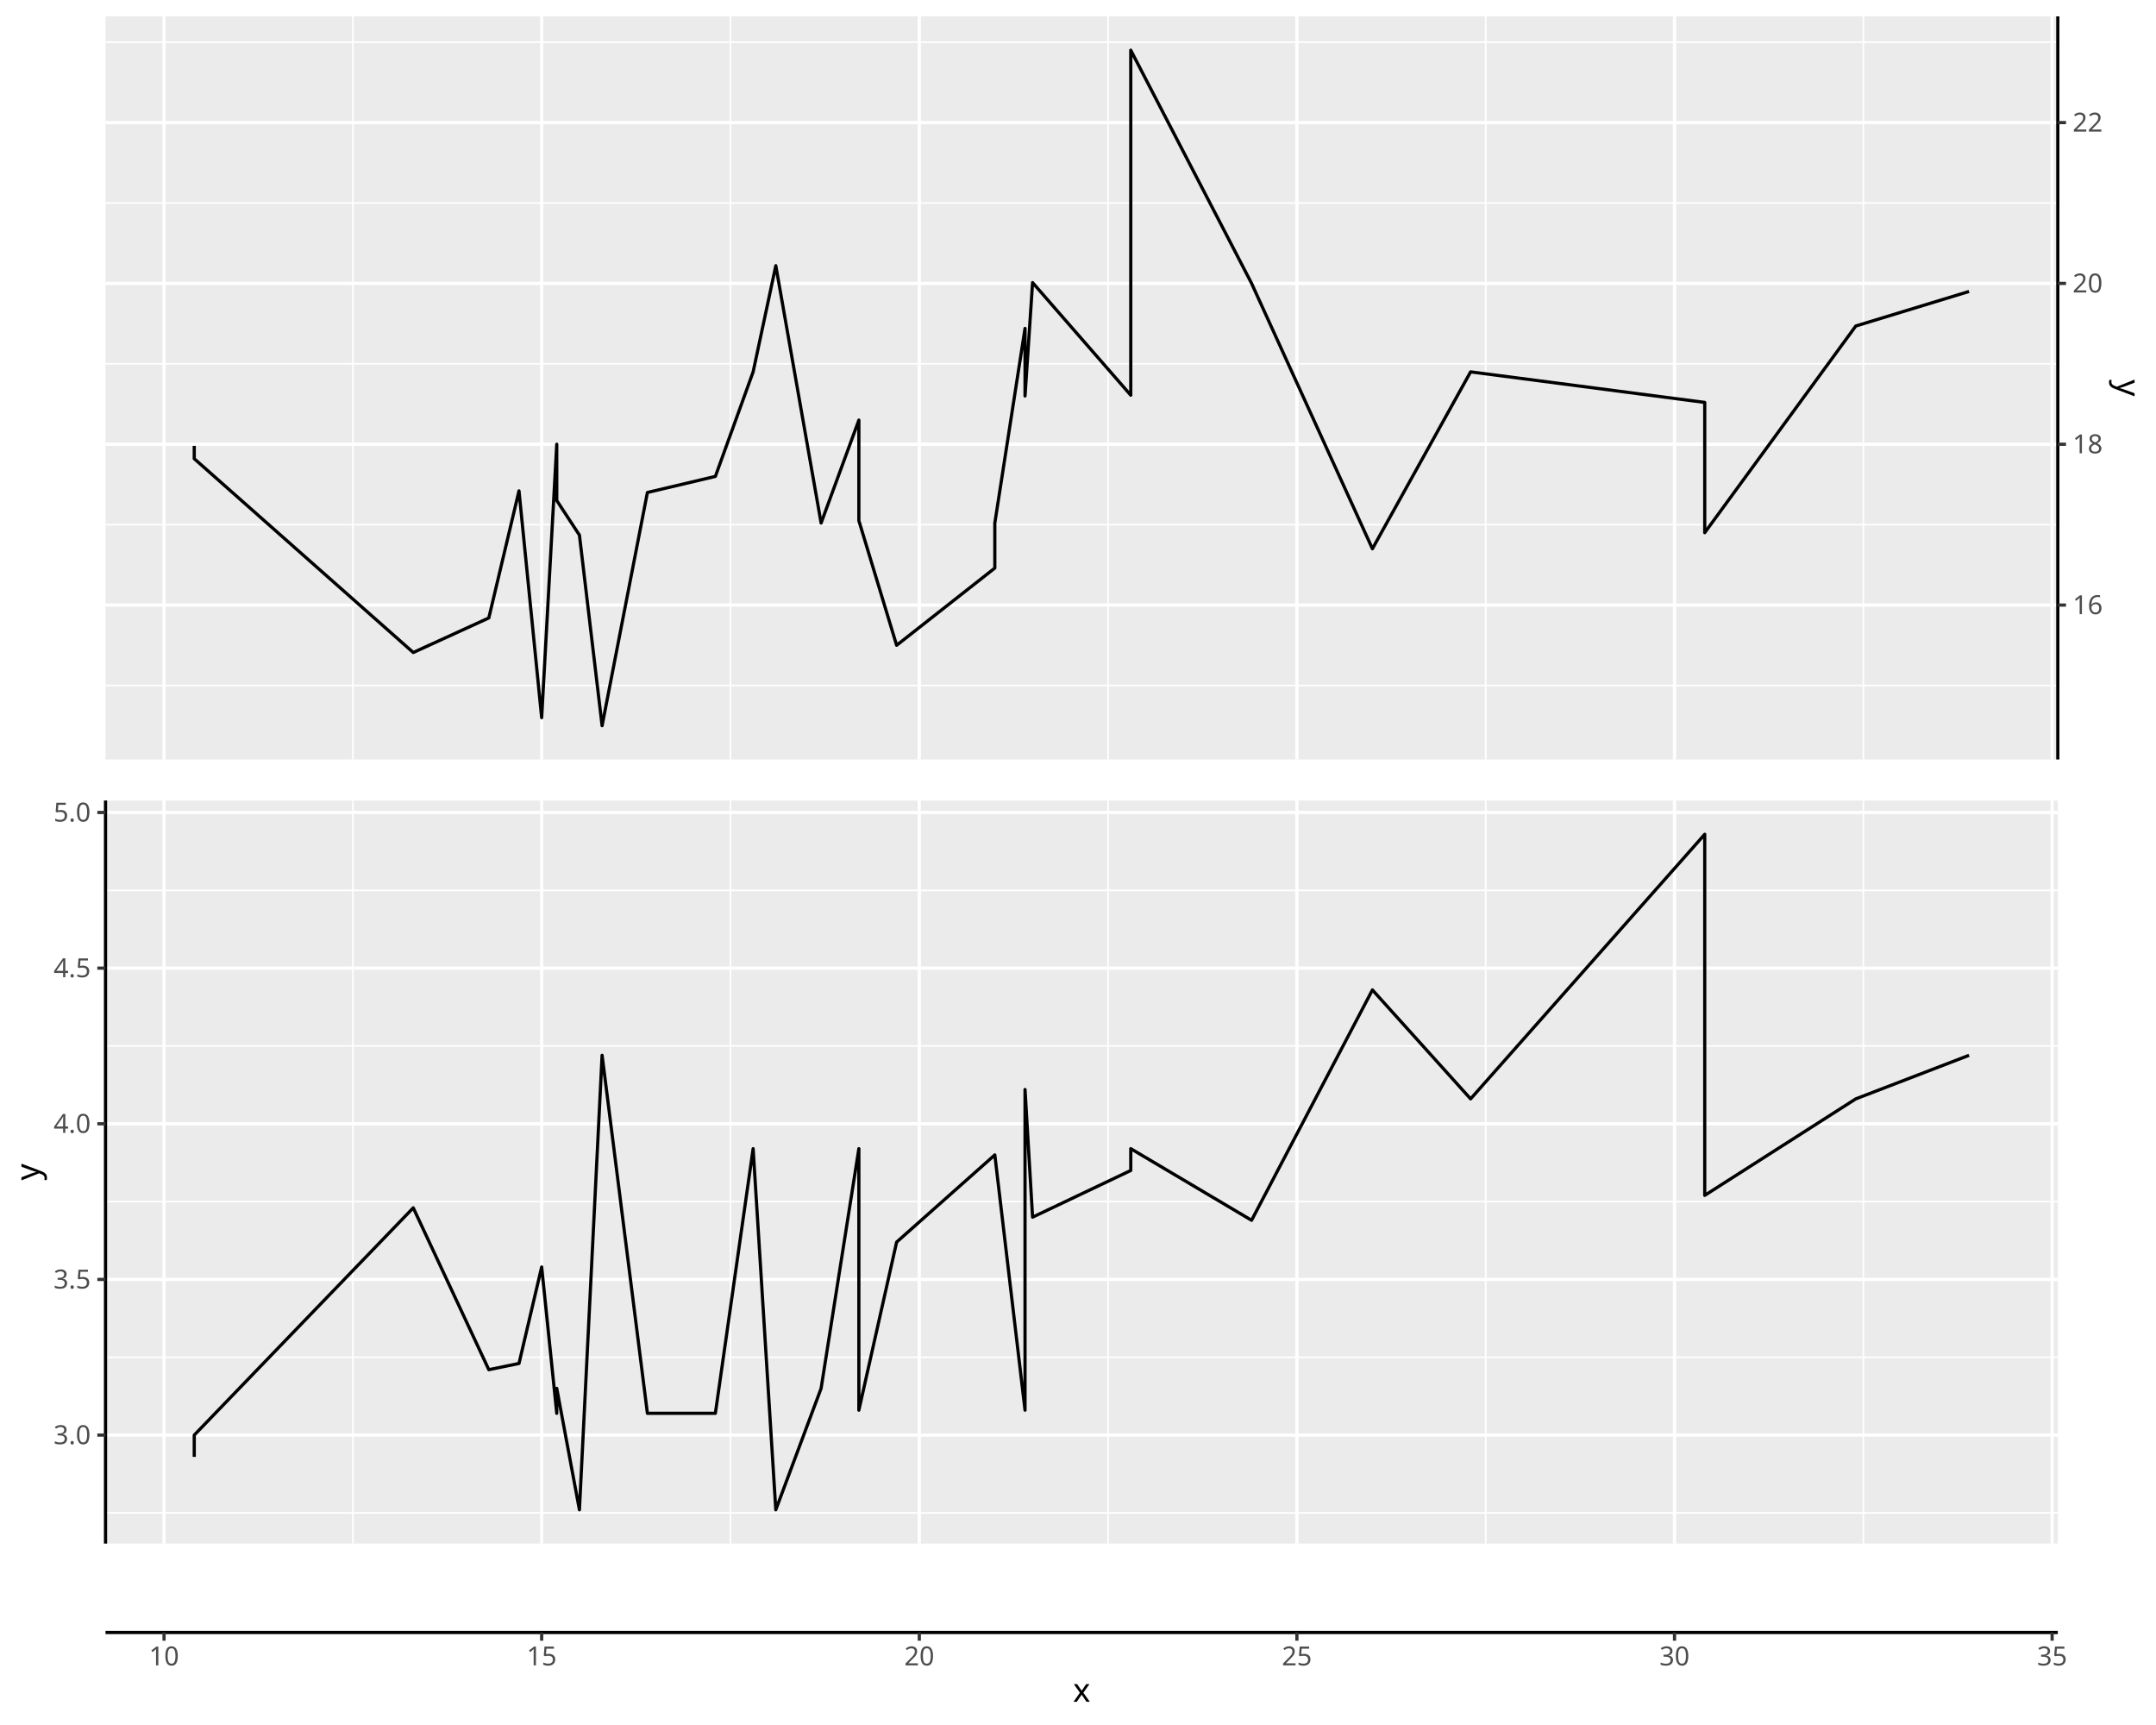
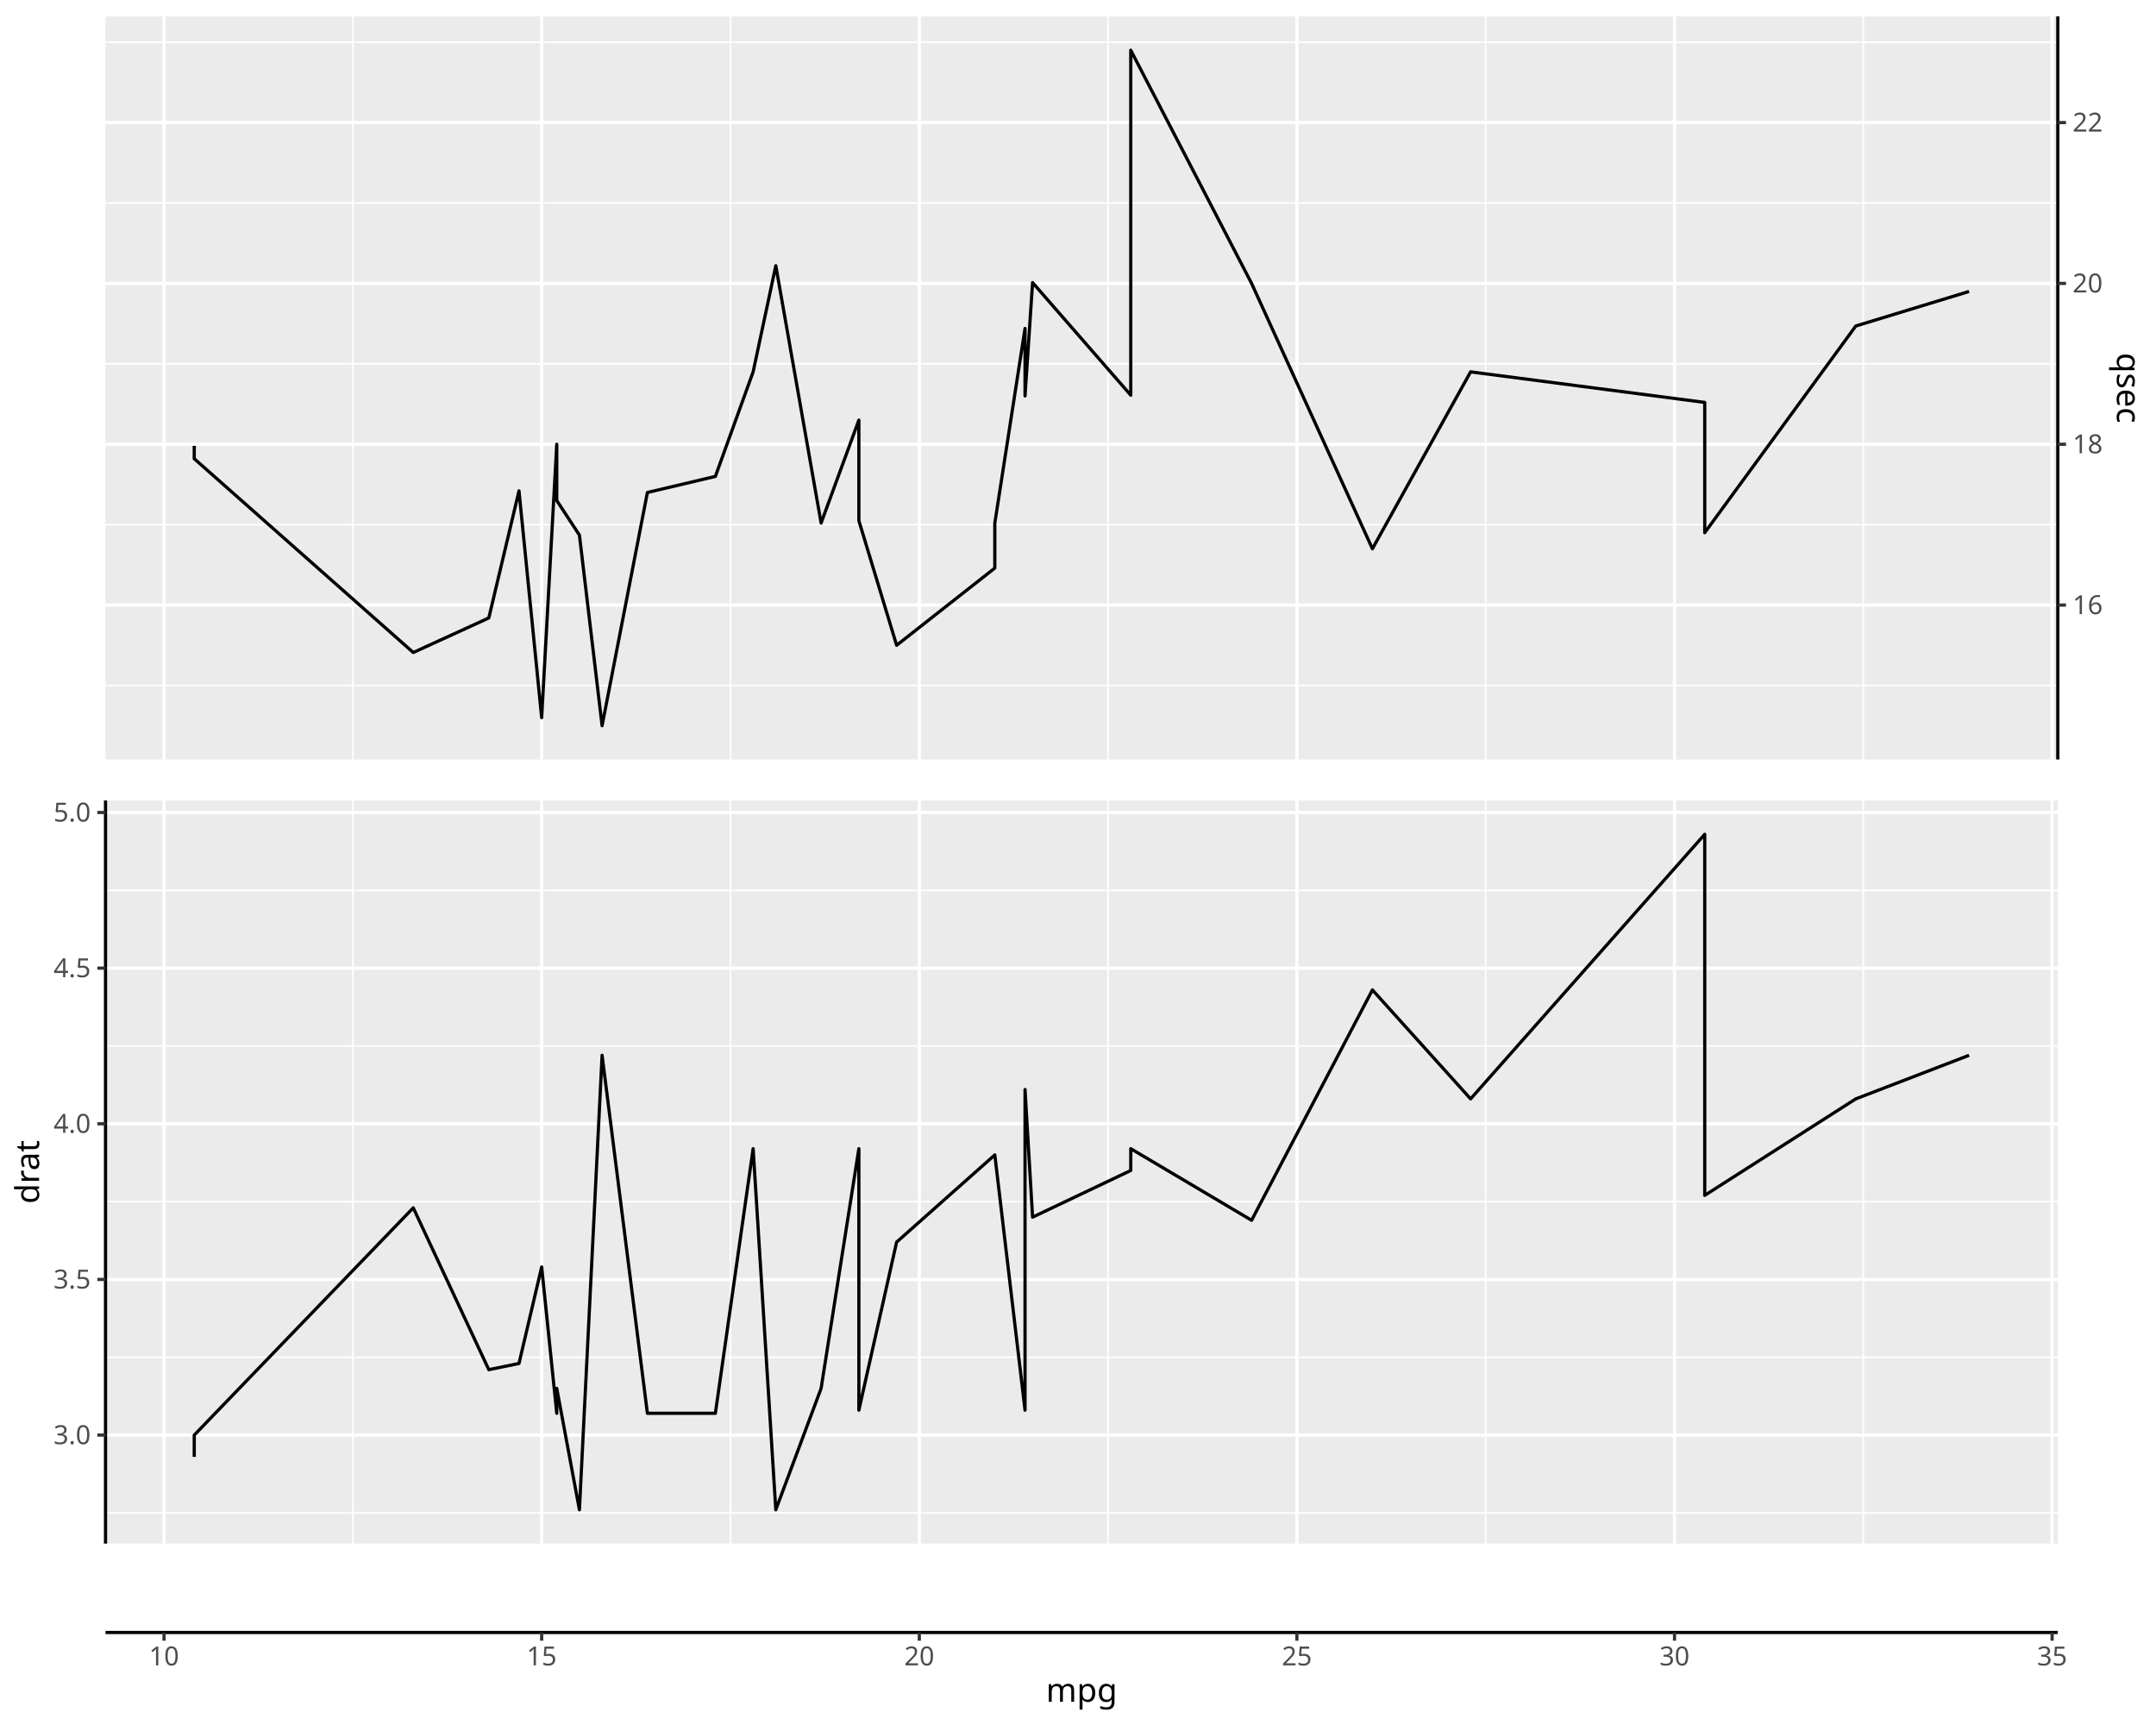
<svg xmlns="http://www.w3.org/2000/svg" class="svglite" data-engine-version="2.0" width="720.00pt" height="576.00pt" viewBox="0 0 720.00 576.00">
  <defs>
    <style type="text/css">
    .svglite line, .svglite polyline, .svglite polygon, .svglite path, .svglite rect, .svglite circle {
      fill: none;
      stroke: #000000;
      stroke-linecap: round;
      stroke-linejoin: round;
      stroke-miterlimit: 10.00;
    }
  </style>
  </defs>
  <rect width="100%" height="100%" style="stroke: none; fill: #FFFFFF;" />
  <defs>
    <clipPath id="cpMC4wMHw3MjAuMDB8MC4wMHw1NzYuMDA=">
      <rect x="0.00" y="0.00" width="720.00" height="576.00" />
    </clipPath>
  </defs>
  <g clip-path="url(#cpMC4wMHw3MjAuMDB8MC4wMHw1NzYuMDA=)">
</g>
  <defs>
    <clipPath id="cpMC4wMHw3MjAuMDB8MC4wMHwyNjEuODI=">
      <rect x="0.00" y="0.00" width="720.00" height="261.82" />
    </clipPath>
  </defs>
  <g clip-path="url(#cpMC4wMHw3MjAuMDB8MC4wMHwyNjEuODI=)">
    <rect x="0.00" y="0.00" width="720.00" height="261.82" style="stroke-width: 1.07; stroke: #FFFFFF; fill: #FFFFFF;" />
  </g>
  <g clip-path="url(#cpMC4wMHw3MjAuMDB8MC4wMHw1NzYuMDA=)">
</g>
  <defs>
    <clipPath id="cpMzUuMjR8Njg3LjIxfDUuNDh8MjUzLjYw">
      <rect x="35.24" y="5.48" width="651.97" height="248.12" />
    </clipPath>
  </defs>
  <g clip-path="url(#cpMzUuMjR8Njg3LjIxfDUuNDh8MjUzLjYw)">
    <rect x="35.24" y="5.48" width="651.97" height="248.12" style="stroke-width: 1.07; stroke: none; fill: #EBEBEB;" />
    <polyline points="35.24,228.89 687.21,228.89 " style="stroke-width: 0.53; stroke: #FFFFFF; stroke-linecap: butt;" />
    <polyline points="35.24,175.19 687.21,175.19 " style="stroke-width: 0.53; stroke: #FFFFFF; stroke-linecap: butt;" />
    <polyline points="35.24,121.48 687.21,121.48 " style="stroke-width: 0.53; stroke: #FFFFFF; stroke-linecap: butt;" />
    <polyline points="35.24,67.78 687.21,67.78 " style="stroke-width: 0.53; stroke: #FFFFFF; stroke-linecap: butt;" />
    <polyline points="35.24,14.07 687.21,14.07 " style="stroke-width: 0.53; stroke: #FFFFFF; stroke-linecap: butt;" />
    <polyline points="117.84,253.60 117.84,5.48 " style="stroke-width: 0.53; stroke: #FFFFFF; stroke-linecap: butt;" />
    <polyline points="243.94,253.60 243.94,5.48 " style="stroke-width: 0.53; stroke: #FFFFFF; stroke-linecap: butt;" />
    <polyline points="370.05,253.60 370.05,5.48 " style="stroke-width: 0.53; stroke: #FFFFFF; stroke-linecap: butt;" />
    <polyline points="496.16,253.60 496.16,5.48 " style="stroke-width: 0.53; stroke: #FFFFFF; stroke-linecap: butt;" />
    <polyline points="622.26,253.60 622.26,5.48 " style="stroke-width: 0.53; stroke: #FFFFFF; stroke-linecap: butt;" />
    <polyline points="35.24,202.04 687.21,202.04 " style="stroke-width: 1.07; stroke: #FFFFFF; stroke-linecap: butt;" />
    <polyline points="35.24,148.34 687.21,148.34 " style="stroke-width: 1.07; stroke: #FFFFFF; stroke-linecap: butt;" />
    <polyline points="35.24,94.63 687.21,94.63 " style="stroke-width: 1.07; stroke: #FFFFFF; stroke-linecap: butt;" />
    <polyline points="35.24,40.93 687.21,40.93 " style="stroke-width: 1.07; stroke: #FFFFFF; stroke-linecap: butt;" />
    <polyline points="54.78,253.60 54.78,5.48 " style="stroke-width: 1.07; stroke: #FFFFFF; stroke-linecap: butt;" />
    <polyline points="180.89,253.60 180.89,5.48 " style="stroke-width: 1.07; stroke: #FFFFFF; stroke-linecap: butt;" />
    <polyline points="307.00,253.60 307.00,5.48 " style="stroke-width: 1.07; stroke: #FFFFFF; stroke-linecap: butt;" />
    <polyline points="433.10,253.60 433.10,5.48 " style="stroke-width: 1.07; stroke: #FFFFFF; stroke-linecap: butt;" />
    <polyline points="559.21,253.60 559.21,5.48 " style="stroke-width: 1.07; stroke: #FFFFFF; stroke-linecap: butt;" />
    <polyline points="685.31,253.60 685.31,5.48 " style="stroke-width: 1.07; stroke: #FFFFFF; stroke-linecap: butt;" />
    <polyline points="64.87,148.87 64.87,153.17 138.01,217.88 163.24,206.34 173.32,163.91 180.89,239.64 185.93,148.34 185.93,167.13 193.50,178.68 201.07,242.32 216.20,164.45 238.90,159.08 251.51,124.17 259.08,88.72 274.21,174.65 286.82,140.28 286.82,173.85 299.43,215.47 332.22,189.69 332.22,174.65 342.31,109.67 342.31,132.22 344.83,94.36 377.62,131.96 377.62,16.76 417.97,94.63 458.32,183.24 491.11,124.17 569.30,134.37 569.30,177.87 619.74,108.86 657.57,97.32 " style="stroke-width: 1.07; stroke-linecap: butt;" />
  </g>
  <g clip-path="url(#cpMC4wMHw3MjAuMDB8MC4wMHw1NzYuMDA=)">
    <polyline points="687.21,253.60 687.21,5.48 " style="stroke-width: 1.07; stroke-linecap: butt;" />
    <polyline points="689.95,202.04 687.21,202.04 " style="stroke-width: 1.07; stroke: #333333; stroke-linecap: butt;" />
    <polyline points="689.95,148.34 687.21,148.34 " style="stroke-width: 1.07; stroke: #333333; stroke-linecap: butt;" />
    <polyline points="689.95,94.63 687.21,94.63 " style="stroke-width: 1.07; stroke: #333333; stroke-linecap: butt;" />
    <polyline points="689.95,40.93 687.21,40.93 " style="stroke-width: 1.07; stroke: #333333; stroke-linecap: butt;" />
    <text x="692.14" y="205.07" style="font-size: 8.80px; fill: #4D4D4D; font-family: sans;" textLength="9.79px" lengthAdjust="spacingAndGlyphs">16</text>
    <text x="692.14" y="151.36" style="font-size: 8.80px; fill: #4D4D4D; font-family: sans;" textLength="9.79px" lengthAdjust="spacingAndGlyphs">18</text>
    <text x="692.14" y="97.66" style="font-size: 8.80px; fill: #4D4D4D; font-family: sans;" textLength="9.79px" lengthAdjust="spacingAndGlyphs">20</text>
    <text x="692.14" y="43.95" style="font-size: 8.80px; fill: #4D4D4D; font-family: sans;" textLength="9.79px" lengthAdjust="spacingAndGlyphs">22</text>
-     <text transform="translate(706.95,129.54) rotate(90)" text-anchor="middle" style="font-size: 11.00px; font-family: sans;" textLength="5.50px" lengthAdjust="spacingAndGlyphs">y</text>
+     <text transform="translate(706.95,129.54) rotate(90)" text-anchor="middle" style="font-size: 11.00px; font-family: sans;" textLength="23.25px" lengthAdjust="spacingAndGlyphs">qsec</text>
  </g>
  <defs>
    <clipPath id="cpMC4wMHw3MjAuMDB8MjYxLjgyfDUyMy42NA==">
      <rect x="0.00" y="261.82" width="720.00" height="261.82" />
    </clipPath>
  </defs>
  <g clip-path="url(#cpMC4wMHw3MjAuMDB8MjYxLjgyfDUyMy42NA==)">
    <rect x="0.00" y="261.82" width="720.00" height="261.82" style="stroke-width: 1.07; stroke: #FFFFFF; fill: #FFFFFF;" />
  </g>
  <g clip-path="url(#cpMC4wMHw3MjAuMDB8MC4wMHw1NzYuMDA=)">
</g>
  <defs>
    <clipPath id="cpMzUuMjR8Njg3LjIxfDI2Ny4zMHw1MTUuNDI=">
      <rect x="35.24" y="267.30" width="651.97" height="248.12" />
    </clipPath>
  </defs>
  <g clip-path="url(#cpMzUuMjR8Njg3LjIxfDI2Ny4zMHw1MTUuNDI=)">
    <rect x="35.24" y="267.30" width="651.97" height="248.12" style="stroke-width: 1.07; stroke: none; fill: #EBEBEB;" />
    <polyline points="35.24,505.18 687.21,505.18 " style="stroke-width: 0.53; stroke: #FFFFFF; stroke-linecap: butt;" />
    <polyline points="35.24,453.21 687.21,453.21 " style="stroke-width: 0.53; stroke: #FFFFFF; stroke-linecap: butt;" />
    <polyline points="35.24,401.23 687.21,401.23 " style="stroke-width: 0.53; stroke: #FFFFFF; stroke-linecap: butt;" />
    <polyline points="35.24,349.26 687.21,349.26 " style="stroke-width: 0.53; stroke: #FFFFFF; stroke-linecap: butt;" />
    <polyline points="35.24,297.29 687.21,297.29 " style="stroke-width: 0.53; stroke: #FFFFFF; stroke-linecap: butt;" />
    <polyline points="117.84,515.42 117.84,267.30 " style="stroke-width: 0.53; stroke: #FFFFFF; stroke-linecap: butt;" />
    <polyline points="243.94,515.42 243.94,267.30 " style="stroke-width: 0.53; stroke: #FFFFFF; stroke-linecap: butt;" />
    <polyline points="370.05,515.42 370.05,267.30 " style="stroke-width: 0.53; stroke: #FFFFFF; stroke-linecap: butt;" />
    <polyline points="496.16,515.42 496.16,267.30 " style="stroke-width: 0.53; stroke: #FFFFFF; stroke-linecap: butt;" />
    <polyline points="622.26,515.42 622.26,267.30 " style="stroke-width: 0.53; stroke: #FFFFFF; stroke-linecap: butt;" />
    <polyline points="35.24,479.19 687.21,479.19 " style="stroke-width: 1.07; stroke: #FFFFFF; stroke-linecap: butt;" />
    <polyline points="35.24,427.22 687.21,427.22 " style="stroke-width: 1.07; stroke: #FFFFFF; stroke-linecap: butt;" />
    <polyline points="35.24,375.25 687.21,375.25 " style="stroke-width: 1.07; stroke: #FFFFFF; stroke-linecap: butt;" />
    <polyline points="35.24,323.27 687.21,323.27 " style="stroke-width: 1.07; stroke: #FFFFFF; stroke-linecap: butt;" />
    <polyline points="35.24,271.30 687.21,271.30 " style="stroke-width: 1.07; stroke: #FFFFFF; stroke-linecap: butt;" />
    <polyline points="54.78,515.42 54.78,267.30 " style="stroke-width: 1.07; stroke: #FFFFFF; stroke-linecap: butt;" />
    <polyline points="180.89,515.42 180.89,267.30 " style="stroke-width: 1.07; stroke: #FFFFFF; stroke-linecap: butt;" />
    <polyline points="307.00,515.42 307.00,267.30 " style="stroke-width: 1.07; stroke: #FFFFFF; stroke-linecap: butt;" />
    <polyline points="433.10,515.42 433.10,267.30 " style="stroke-width: 1.07; stroke: #FFFFFF; stroke-linecap: butt;" />
    <polyline points="559.21,515.42 559.21,267.30 " style="stroke-width: 1.07; stroke: #FFFFFF; stroke-linecap: butt;" />
    <polyline points="685.31,515.42 685.31,267.30 " style="stroke-width: 1.07; stroke: #FFFFFF; stroke-linecap: butt;" />
    <polyline points="64.87,486.47 64.87,479.19 138.01,403.31 163.24,457.36 173.32,455.28 180.89,423.06 185.93,471.92 185.93,463.60 193.50,504.14 201.07,352.38 216.20,471.92 238.90,471.92 251.51,383.56 259.08,504.14 274.21,463.60 286.82,383.56 286.82,470.88 299.43,414.75 332.22,385.64 332.22,385.64 342.31,470.88 342.31,363.81 344.83,406.43 377.62,390.84 377.62,383.56 417.97,407.47 458.32,330.55 491.11,366.93 569.30,278.58 569.30,399.15 619.74,366.93 657.57,352.38 " style="stroke-width: 1.07; stroke-linecap: butt;" />
  </g>
  <g clip-path="url(#cpMC4wMHw3MjAuMDB8MC4wMHw1NzYuMDA=)">
    <polyline points="35.24,515.42 35.24,267.30 " style="stroke-width: 1.07; stroke-linecap: butt;" />
    <text x="30.31" y="482.22" text-anchor="end" style="font-size: 8.80px; fill: #4D4D4D; font-family: sans;" textLength="12.23px" lengthAdjust="spacingAndGlyphs">3.0</text>
    <text x="30.31" y="430.25" text-anchor="end" style="font-size: 8.80px; fill: #4D4D4D; font-family: sans;" textLength="12.23px" lengthAdjust="spacingAndGlyphs">3.5</text>
    <text x="30.31" y="378.27" text-anchor="end" style="font-size: 8.80px; fill: #4D4D4D; font-family: sans;" textLength="12.23px" lengthAdjust="spacingAndGlyphs">4.0</text>
    <text x="30.31" y="326.30" text-anchor="end" style="font-size: 8.80px; fill: #4D4D4D; font-family: sans;" textLength="12.23px" lengthAdjust="spacingAndGlyphs">4.5</text>
    <text x="30.31" y="274.33" text-anchor="end" style="font-size: 8.80px; fill: #4D4D4D; font-family: sans;" textLength="12.23px" lengthAdjust="spacingAndGlyphs">5.0</text>
    <polyline points="32.50,479.19 35.24,479.19 " style="stroke-width: 1.07; stroke: #333333; stroke-linecap: butt;" />
    <polyline points="32.50,427.22 35.24,427.22 " style="stroke-width: 1.07; stroke: #333333; stroke-linecap: butt;" />
    <polyline points="32.50,375.25 35.24,375.25 " style="stroke-width: 1.07; stroke: #333333; stroke-linecap: butt;" />
    <polyline points="32.50,323.27 35.24,323.27 " style="stroke-width: 1.07; stroke: #333333; stroke-linecap: butt;" />
    <polyline points="32.50,271.30 35.24,271.30 " style="stroke-width: 1.07; stroke: #333333; stroke-linecap: butt;" />
-     <text transform="translate(13.05,391.36) rotate(-90)" text-anchor="middle" style="font-size: 11.00px; font-family: sans;" textLength="5.50px" lengthAdjust="spacingAndGlyphs">y</text>
+     <text transform="translate(13.05,391.36) rotate(-90)" text-anchor="middle" style="font-size: 11.00px; font-family: sans;" textLength="18.96px" lengthAdjust="spacingAndGlyphs">drat</text>
    <polyline points="35.24,545.11 687.21,545.11 " style="stroke-width: 1.07; stroke-linecap: butt;" />
    <polyline points="54.78,547.85 54.78,545.11 " style="stroke-width: 1.07; stroke: #333333; stroke-linecap: butt;" />
    <polyline points="180.89,547.85 180.89,545.11 " style="stroke-width: 1.07; stroke: #333333; stroke-linecap: butt;" />
    <polyline points="307.00,547.85 307.00,545.11 " style="stroke-width: 1.07; stroke: #333333; stroke-linecap: butt;" />
    <polyline points="433.10,547.85 433.10,545.11 " style="stroke-width: 1.07; stroke: #333333; stroke-linecap: butt;" />
    <polyline points="559.21,547.85 559.21,545.11 " style="stroke-width: 1.07; stroke: #333333; stroke-linecap: butt;" />
    <polyline points="685.31,547.85 685.31,545.11 " style="stroke-width: 1.07; stroke: #333333; stroke-linecap: butt;" />
    <text x="54.78" y="556.10" text-anchor="middle" style="font-size: 8.80px; fill: #4D4D4D; font-family: sans;" textLength="9.79px" lengthAdjust="spacingAndGlyphs">10</text>
    <text x="180.89" y="556.10" text-anchor="middle" style="font-size: 8.80px; fill: #4D4D4D; font-family: sans;" textLength="9.79px" lengthAdjust="spacingAndGlyphs">15</text>
    <text x="307.00" y="556.10" text-anchor="middle" style="font-size: 8.80px; fill: #4D4D4D; font-family: sans;" textLength="9.79px" lengthAdjust="spacingAndGlyphs">20</text>
    <text x="433.10" y="556.10" text-anchor="middle" style="font-size: 8.80px; fill: #4D4D4D; font-family: sans;" textLength="9.79px" lengthAdjust="spacingAndGlyphs">25</text>
    <text x="559.21" y="556.10" text-anchor="middle" style="font-size: 8.80px; fill: #4D4D4D; font-family: sans;" textLength="9.79px" lengthAdjust="spacingAndGlyphs">30</text>
    <text x="685.31" y="556.10" text-anchor="middle" style="font-size: 8.80px; fill: #4D4D4D; font-family: sans;" textLength="9.79px" lengthAdjust="spacingAndGlyphs">35</text>
-     <text x="361.22" y="568.24" text-anchor="middle" style="font-size: 11.00px; font-family: sans;" textLength="5.50px" lengthAdjust="spacingAndGlyphs">x</text>
+     <text x="361.22" y="568.24" text-anchor="middle" style="font-size: 11.00px; font-family: sans;" textLength="21.40px" lengthAdjust="spacingAndGlyphs">mpg</text>
  </g>
</svg>
